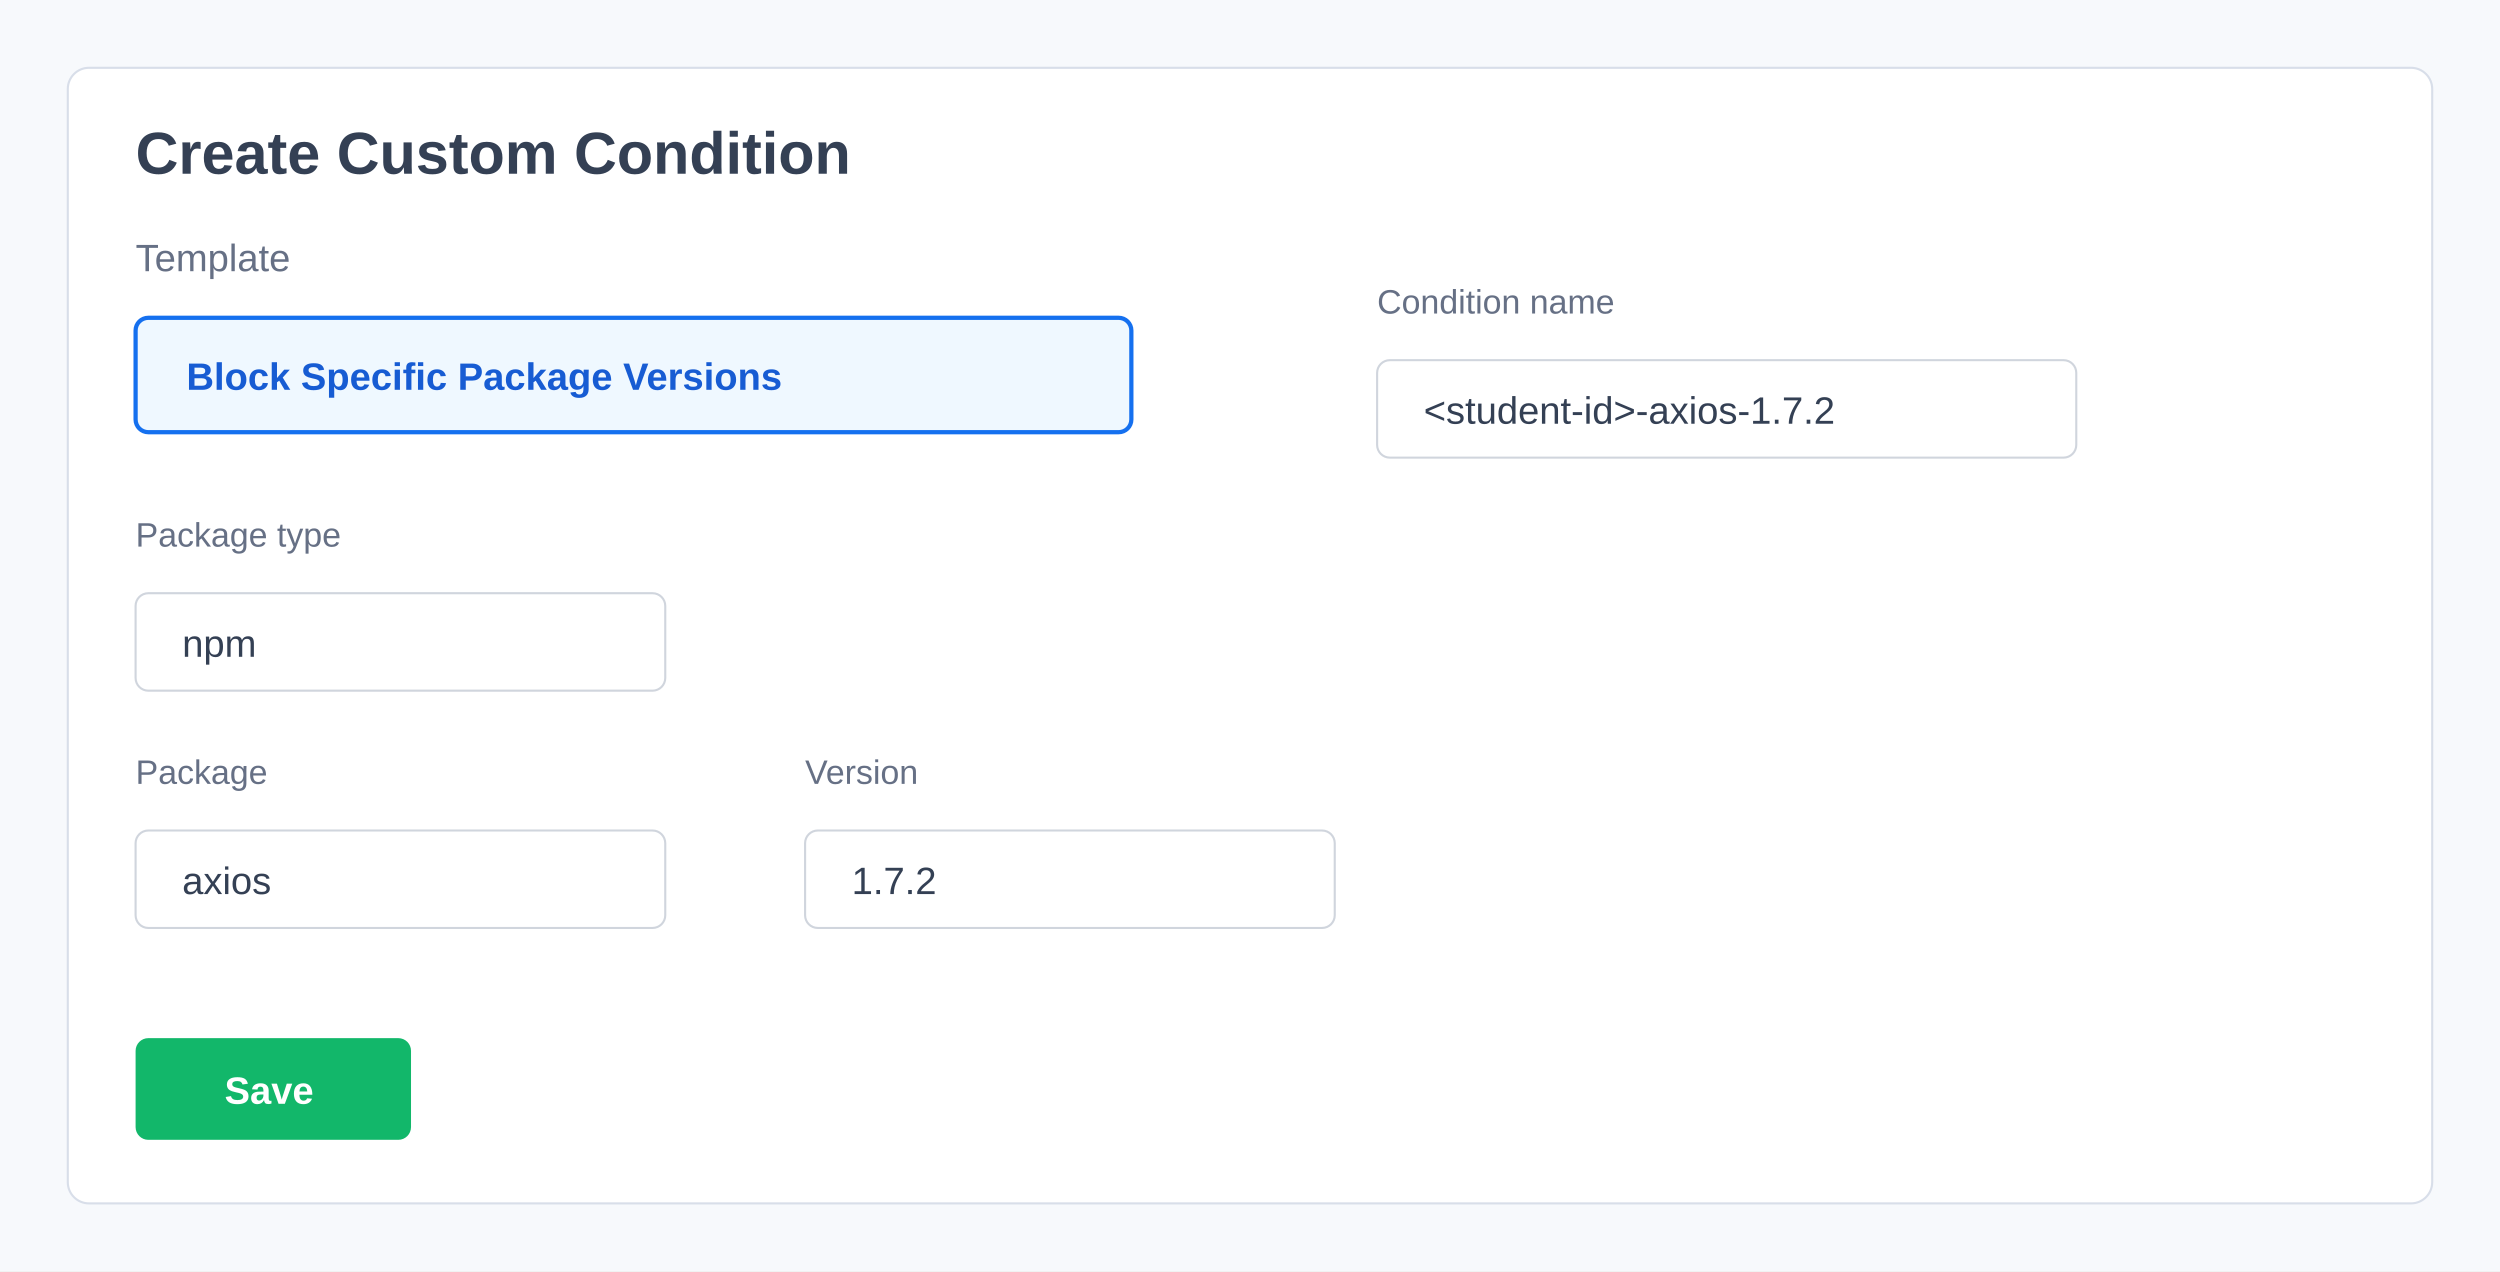
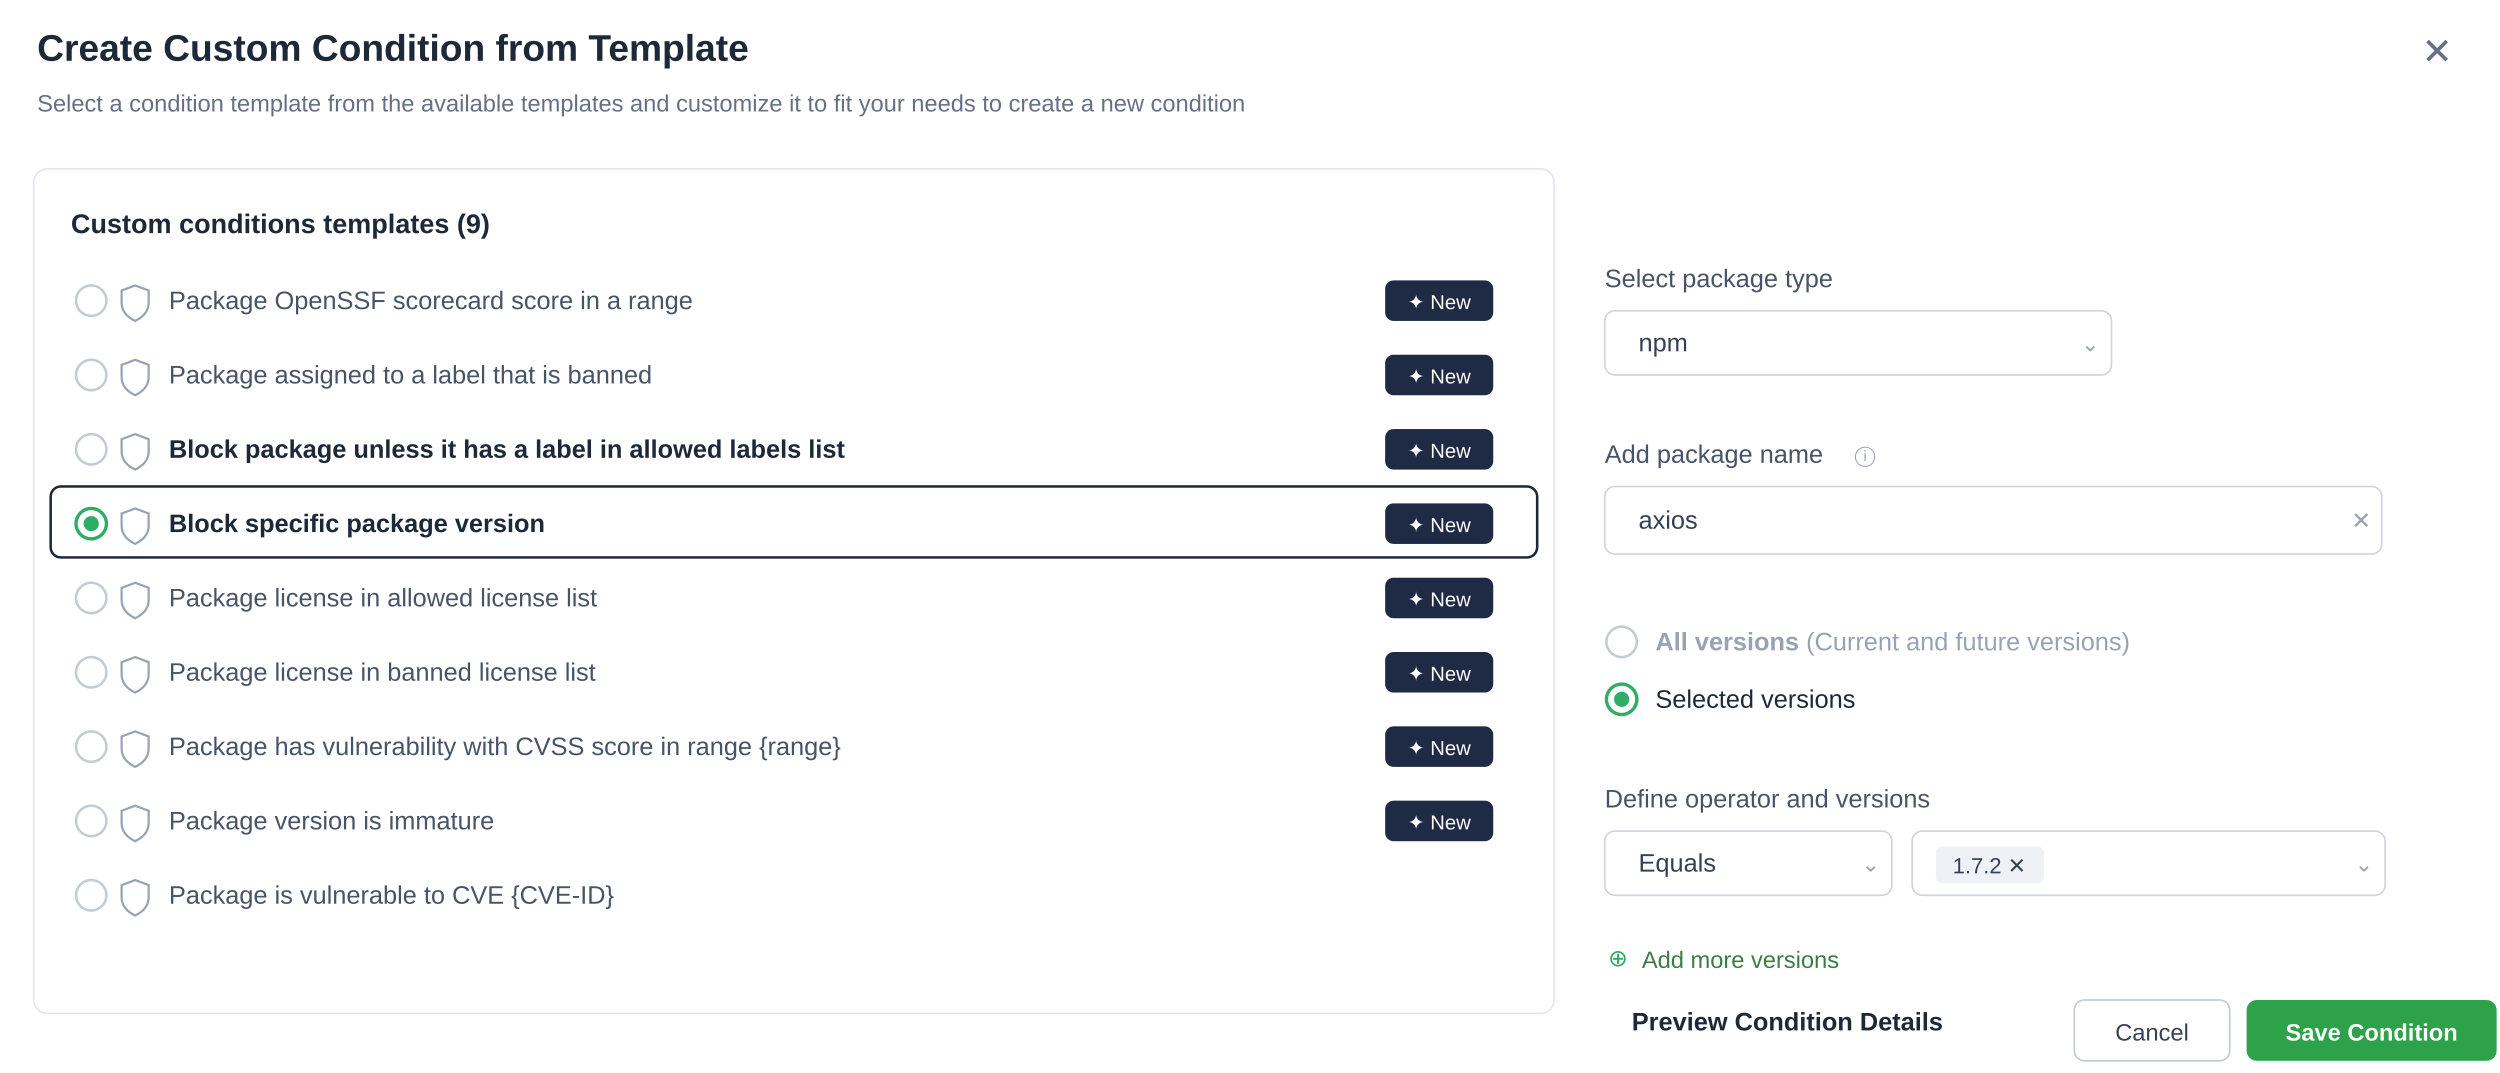
- <svg xmlns="http://www.w3.org/2000/svg" width="1180" height="600" viewBox="0 0 1180 600">
-   <rect width="1180" height="600" fill="#f7f9fc" />
-   <rect x="32" y="32" width="1116" height="536" rx="10" fill="#ffffff" stroke="#d8dee9" />
-   <text x="64" y="82" font-family="Arial, sans-serif" font-size="28" fill="#344054" font-weight="700">Create Custom Condition</text>
-   <text x="64" y="128" font-family="Arial, sans-serif" font-size="18" fill="#667085">Template</text>
-   <rect x="64" y="150" width="470" height="54" rx="6" fill="#eff8ff" stroke="#1570ef" stroke-width="2" />
-   <text x="88" y="184" font-family="Arial, sans-serif" font-size="18" fill="#175cd3" font-weight="700">Block Specific Package Versions</text>
-   <text x="650" y="148" font-family="Arial, sans-serif" font-size="16" fill="#667085">Condition name</text>
-   <rect x="650" y="170" width="330" height="46" rx="6" fill="#ffffff" stroke="#d0d5dd" />
-   <text x="672" y="200" font-family="Arial, sans-serif" font-size="18" fill="#344054">&lt;student-id&gt;-axios-1.7.2</text>
-   <text x="64" y="258" font-family="Arial, sans-serif" font-size="16" fill="#667085">Package type</text>
-   <rect x="64" y="280" width="250" height="46" rx="6" fill="#ffffff" stroke="#d0d5dd" />
-   <text x="86" y="310" font-family="Arial, sans-serif" font-size="18" fill="#344054">npm</text>
-   <text x="64" y="370" font-family="Arial, sans-serif" font-size="16" fill="#667085">Package</text>
-   <rect x="64" y="392" width="250" height="46" rx="6" fill="#ffffff" stroke="#d0d5dd" />
-   <text x="86" y="422" font-family="Arial, sans-serif" font-size="18" fill="#344054">axios</text>
-   <text x="380" y="370" font-family="Arial, sans-serif" font-size="16" fill="#667085">Version</text>
-   <rect x="380" y="392" width="250" height="46" rx="6" fill="#ffffff" stroke="#d0d5dd" />
-   <text x="402" y="422" font-family="Arial, sans-serif" font-size="18" fill="#344054">1.7.2</text>
-   <rect x="64" y="490" width="130" height="48" rx="6" fill="#12b76a" />
-   <text x="106" y="521" font-family="Arial, sans-serif" font-size="18" fill="#ffffff" font-weight="700">Save</text>
+ <svg xmlns="http://www.w3.org/2000/svg" width="1480" height="635" viewBox="0 0 1480 635">
+   <defs>
+     <g id="shield">
+       <path d="M0,-9 L8,-6 L8,1 C8,7 4,10 0,12 C-4,10 -8,7 -8,1 L-8,-6 Z" fill="none" stroke="#98a2b3" stroke-width="1.3" />
+     </g>
+   </defs>
+   <rect width="1480" height="635" fill="#ffffff" />
+   <text x="22" y="36" font-family="Arial, sans-serif" font-size="22" fill="#1d2939" font-weight="700">Create Custom Condition from Template</text>
+   <text x="1452" y="38" font-family="Arial, sans-serif" font-size="22" fill="#667085" text-anchor="end">✕</text>
+   <text x="22" y="66" font-family="Arial, sans-serif" font-size="14" fill="#667085">Select a condition template from the available templates and customize it to fit your needs to create a new condition</text>
+   <rect x="20" y="100" width="900" height="500" rx="8" fill="#ffffff" stroke="#e1e6ef" />
+   <text x="42" y="138" font-family="Arial, sans-serif" font-size="16" fill="#1d2939" font-weight="700">Custom conditions templates (9)</text>
+   <g font-family="Arial, sans-serif" font-size="15">
+     <circle cx="54" cy="178" r="9" fill="#fff" stroke="#c3cbd6" stroke-width="1.5" />
+     <use href="#shield" x="80" y="178" />
+     <text x="100" y="183" fill="#475467">Package OpenSSF scorecard score in a range</text>
+     <rect x="820" y="166" width="64" height="24" rx="5" fill="#1f2a44" />
+     <text x="852" y="183" fill="#fff" font-size="12" text-anchor="middle">✦ New</text>
+     <circle cx="54" cy="222" r="9" fill="#fff" stroke="#c3cbd6" stroke-width="1.5" />
+     <use href="#shield" x="80" y="222" />
+     <text x="100" y="227" fill="#475467">Package assigned to a label that is banned</text>
+     <rect x="820" y="210" width="64" height="24" rx="5" fill="#1f2a44" />
+     <text x="852" y="227" fill="#fff" font-size="12" text-anchor="middle">✦ New</text>
+     <circle cx="54" cy="266" r="9" fill="#fff" stroke="#c3cbd6" stroke-width="1.5" />
+     <use href="#shield" x="80" y="266" />
+     <text x="100" y="271" fill="#1d2939" font-weight="700">Block package unless it has a label in allowed labels list</text>
+     <rect x="820" y="254" width="64" height="24" rx="5" fill="#1f2a44" />
+     <text x="852" y="271" fill="#fff" font-size="12" text-anchor="middle">✦ New</text>
+     <rect x="30" y="288" width="880" height="42" rx="6" fill="#ffffff" stroke="#1d2939" stroke-width="1.5" />
+     <circle cx="54" cy="310" r="9" fill="#fff" stroke="#2fac66" stroke-width="2" />
+     <circle cx="54" cy="310" r="4.5" fill="#2fac66" />
+     <use href="#shield" x="80" y="310" />
+     <text x="100" y="315" fill="#1d2939" font-weight="700">Block specific package version</text>
+     <rect x="820" y="298" width="64" height="24" rx="5" fill="#1f2a44" />
+     <text x="852" y="315" fill="#fff" font-size="12" text-anchor="middle">✦ New</text>
+     <circle cx="54" cy="354" r="9" fill="#fff" stroke="#c3cbd6" stroke-width="1.5" />
+     <use href="#shield" x="80" y="354" />
+     <text x="100" y="359" fill="#475467">Package license in allowed license list</text>
+     <rect x="820" y="342" width="64" height="24" rx="5" fill="#1f2a44" />
+     <text x="852" y="359" fill="#fff" font-size="12" text-anchor="middle">✦ New</text>
+     <circle cx="54" cy="398" r="9" fill="#fff" stroke="#c3cbd6" stroke-width="1.5" />
+     <use href="#shield" x="80" y="398" />
+     <text x="100" y="403" fill="#475467">Package license in banned license list</text>
+     <rect x="820" y="386" width="64" height="24" rx="5" fill="#1f2a44" />
+     <text x="852" y="403" fill="#fff" font-size="12" text-anchor="middle">✦ New</text>
+     <circle cx="54" cy="442" r="9" fill="#fff" stroke="#c3cbd6" stroke-width="1.5" />
+     <use href="#shield" x="80" y="442" />
+     <text x="100" y="447" fill="#475467">Package has vulnerability with CVSS score in range {range}</text>
+     <rect x="820" y="430" width="64" height="24" rx="5" fill="#1f2a44" />
+     <text x="852" y="447" fill="#fff" font-size="12" text-anchor="middle">✦ New</text>
+     <circle cx="54" cy="486" r="9" fill="#fff" stroke="#c3cbd6" stroke-width="1.5" />
+     <use href="#shield" x="80" y="486" />
+     <text x="100" y="491" fill="#475467">Package version is immature</text>
+     <rect x="820" y="474" width="64" height="24" rx="5" fill="#1f2a44" />
+     <text x="852" y="491" fill="#fff" font-size="12" text-anchor="middle">✦ New</text>
+     <circle cx="54" cy="530" r="9" fill="#fff" stroke="#c3cbd6" stroke-width="1.5" />
+     <use href="#shield" x="80" y="530" />
+     <text x="100" y="535" fill="#475467">Package is vulnerable to CVE {CVE-ID}</text>
+   </g>
+   <g font-family="Arial, sans-serif">
+     <text x="950" y="170" font-size="15" fill="#475467">Select package type</text>
+     <rect x="950" y="184" width="300" height="38" rx="6" fill="#fff" stroke="#d0d5dd" />
+     <text x="970" y="208" font-size="15" fill="#344054">npm</text>
+     <text x="1232" y="208" font-size="13" fill="#98a2b3">⌄</text>
+     <text x="950" y="274" font-size="15" fill="#475467">Add package name</text>
+     <text x="1098" y="273" font-size="12" fill="#98a2b3">ⓘ</text>
+     <rect x="950" y="288" width="460" height="40" rx="6" fill="#fff" stroke="#d0d5dd" />
+     <text x="970" y="313" font-size="15" fill="#344054">axios</text>
+     <text x="1392" y="313" font-size="14" fill="#98a2b3">✕</text>
+     <circle cx="960" cy="380" r="9" fill="#fff" stroke="#c3cbd6" stroke-width="1.5" />
+     <text x="980" y="385" font-size="15" fill="#98a2b3" font-weight="700">All versions <tspan font-weight="400">(Current and future versions)</tspan>
+     </text>
+     <circle cx="960" cy="414" r="9" fill="#fff" stroke="#2fac66" stroke-width="2" />
+     <circle cx="960" cy="414" r="4.5" fill="#2fac66" />
+     <text x="980" y="419" font-size="15" fill="#1d2939">Selected versions</text>
+     <text x="950" y="478" font-size="15" fill="#475467">Define operator and versions</text>
+     <rect x="950" y="492" width="170" height="38" rx="6" fill="#fff" stroke="#d0d5dd" />
+     <text x="970" y="516" font-size="15" fill="#344054">Equals</text>
+     <text x="1102" y="516" font-size="13" fill="#98a2b3">⌄</text>
+     <rect x="1132" y="492" width="280" height="38" rx="6" fill="#fff" stroke="#d0d5dd" />
+     <rect x="1146" y="501" width="64" height="22" rx="4" fill="#eef2f7" />
+     <text x="1156" y="517" font-size="13" fill="#344054">1.7.2 ✕</text>
+     <text x="1394" y="516" font-size="13" fill="#98a2b3">⌄</text>
+     <text x="952" y="572" font-size="14" fill="#2fac66">⊕</text>
+     <text x="972" y="573" font-size="14" fill="#3a7d44">Add more versions</text>
+     <text x="966" y="610" font-size="15" fill="#1d2939" font-weight="700">Preview Condition Details</text>
+   </g>
+   <rect x="1228" y="592" width="92" height="36" rx="6" fill="#fff" stroke="#c3cbd6" />
+   <text x="1274" y="616" font-family="Arial, sans-serif" font-size="14" fill="#344054" text-anchor="middle">Cancel</text>
+   <rect x="1330" y="592" width="148" height="36" rx="6" fill="#2ea24a" />
+   <text x="1404" y="616" font-family="Arial, sans-serif" font-size="14" fill="#fff" font-weight="700" text-anchor="middle">Save Condition</text>
</svg>
